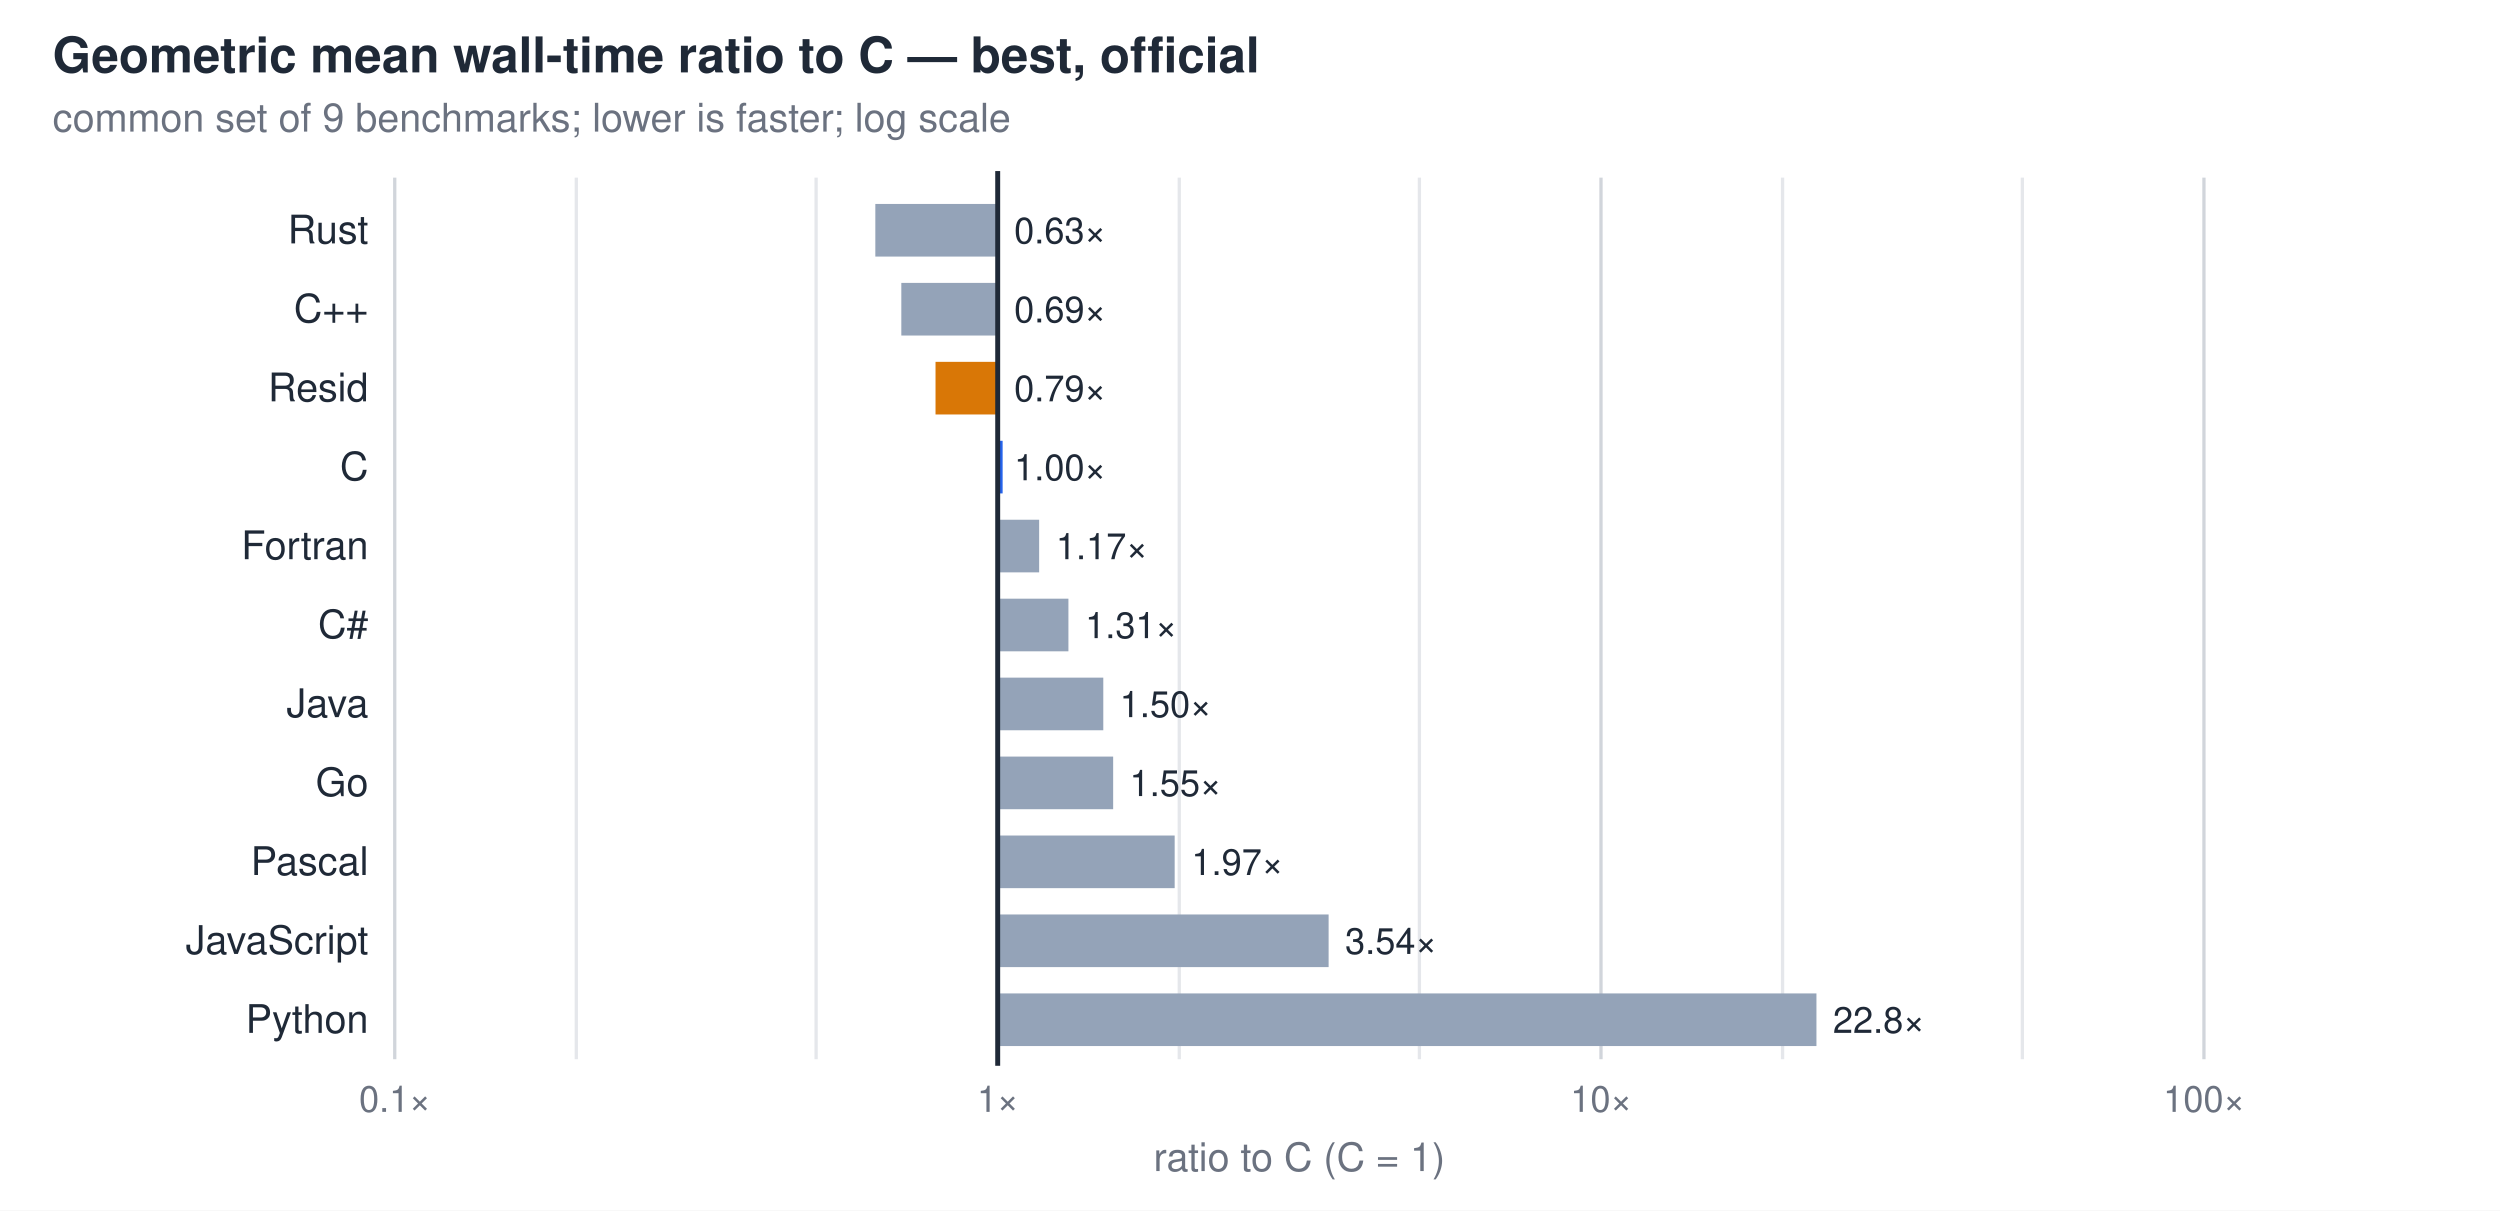
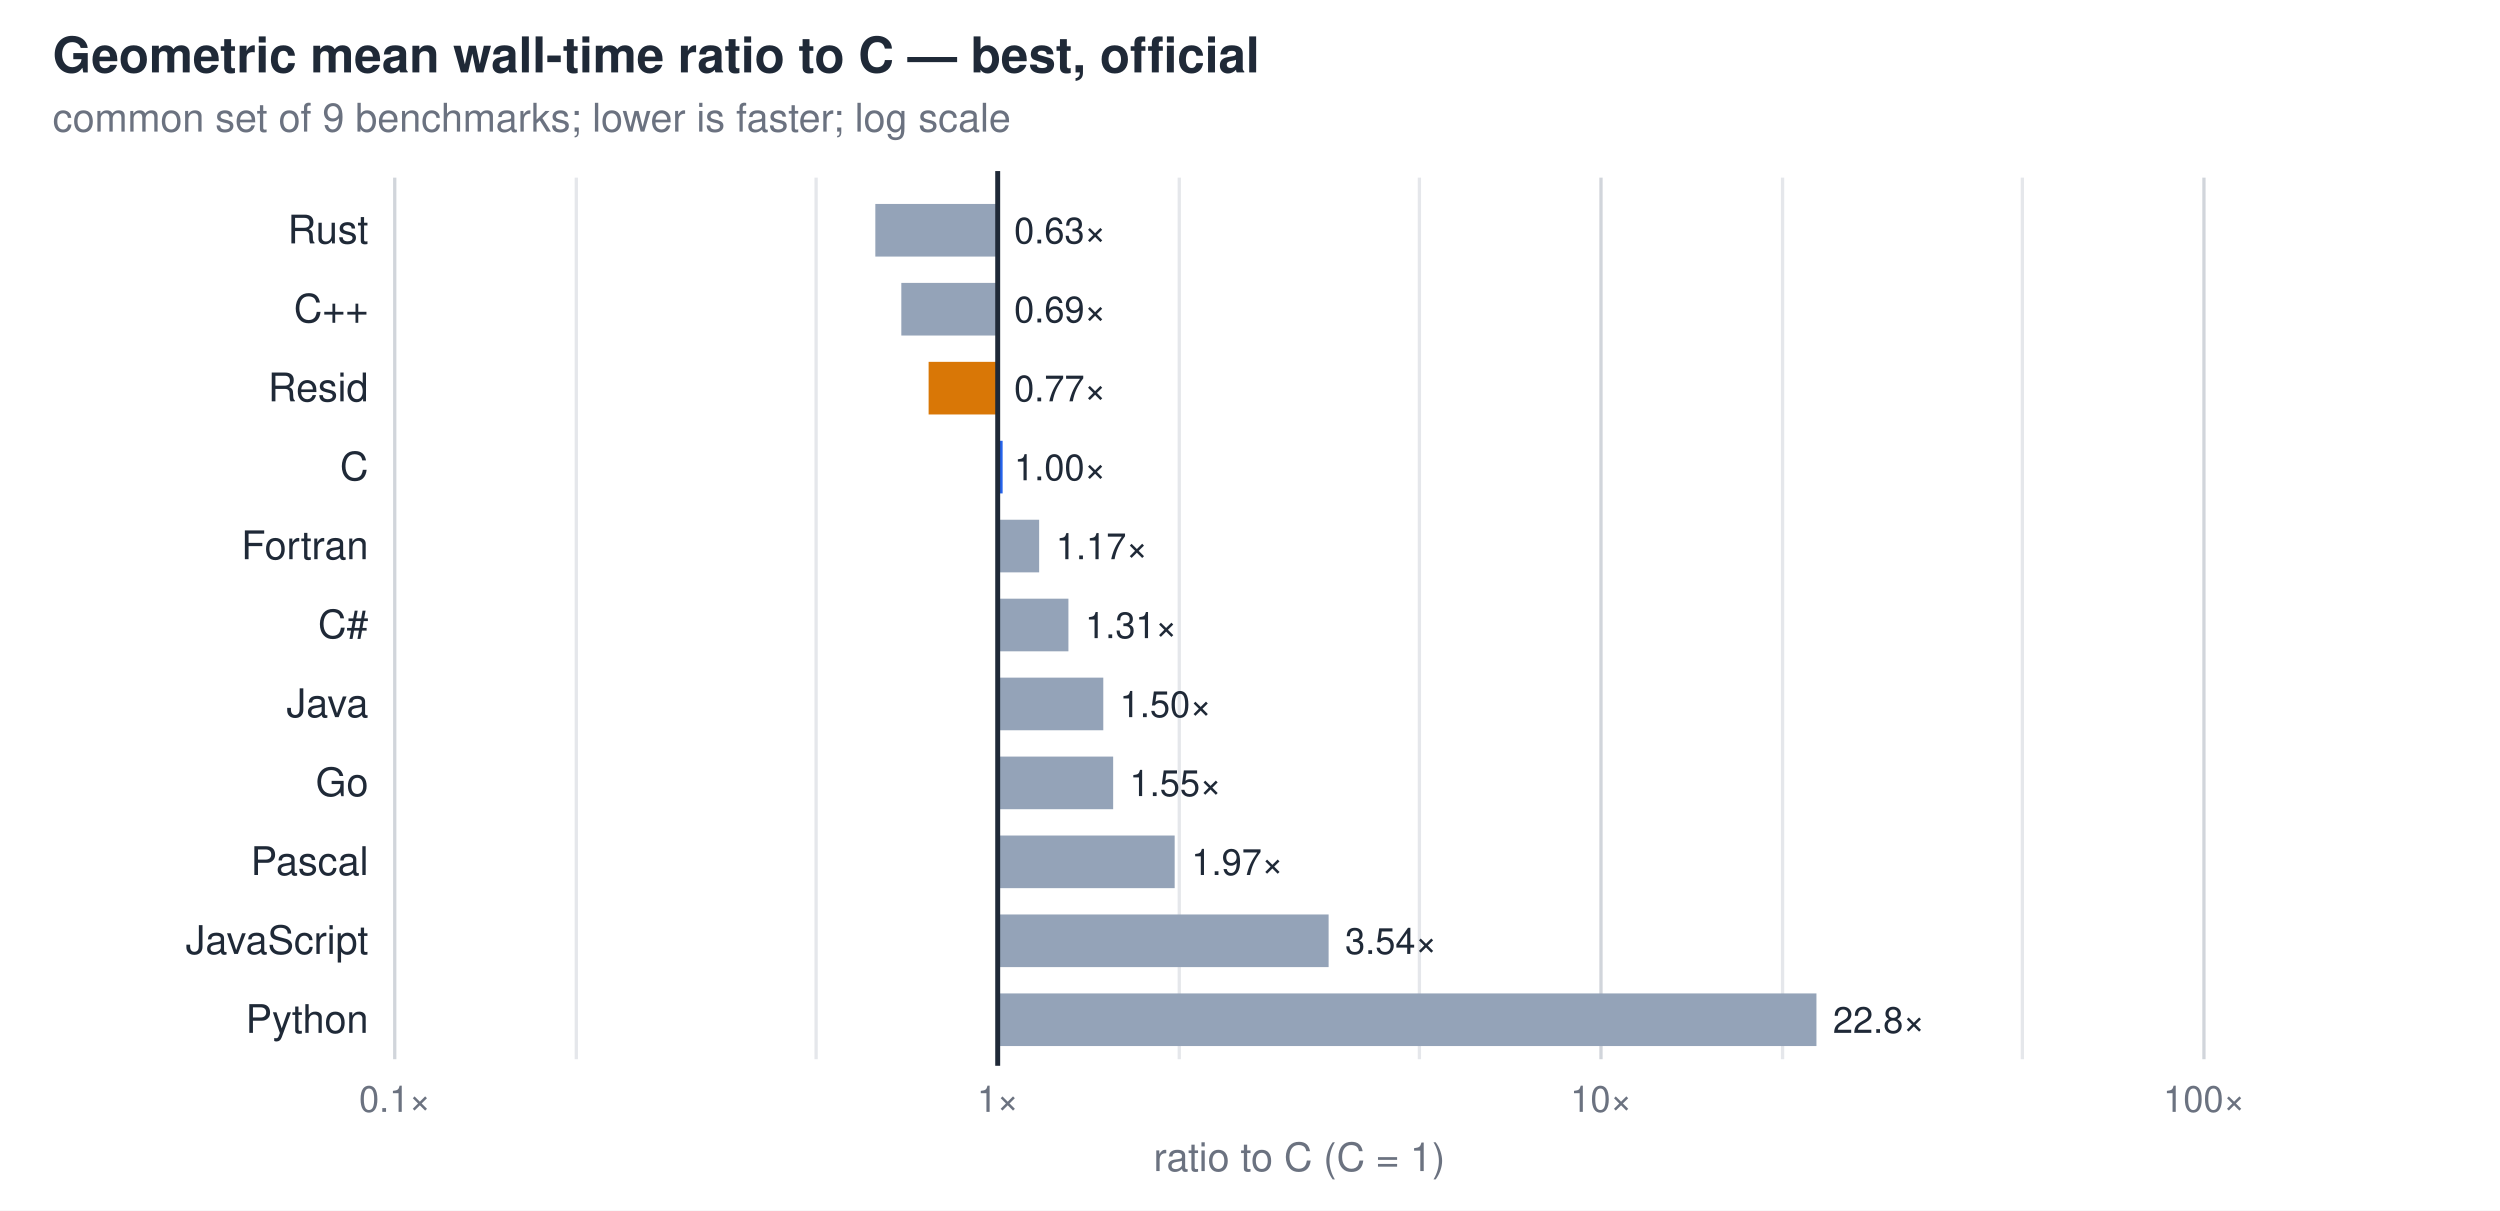
<svg xmlns="http://www.w3.org/2000/svg" width="760" height="368" viewBox="0 0 760 368" font-family="Helvetica, Arial, sans-serif" font-size="12">
  <rect x="0" y="0" width="760" height="368" fill="#ffffff" />
  <text x="16" y="22" font-size="15" font-weight="bold" fill="#1f2937">Geometric mean wall-time ratio to C — best, official</text>
  <text x="16" y="40" fill="#6b7280">common set of 9 benchmarks; lower is faster; log scale</text>
  <line x1="120.0" y1="54" x2="120.0" y2="322" stroke="#d1d5db" stroke-width="1" />
  <text x="120.0" y="338" text-anchor="middle" fill="#6b7280" font-size="11">0.1×</text>
  <line x1="175.2" y1="54" x2="175.2" y2="322" stroke="#e5e7eb" stroke-width="1" />
  <line x1="248.1" y1="54" x2="248.1" y2="322" stroke="#e5e7eb" stroke-width="1" />
  <line x1="303.3" y1="54" x2="303.3" y2="322" stroke="#d1d5db" stroke-width="1" />
  <text x="303.3" y="338" text-anchor="middle" fill="#6b7280" font-size="11">1×</text>
  <line x1="358.5" y1="54" x2="358.5" y2="322" stroke="#e5e7eb" stroke-width="1" />
  <line x1="431.5" y1="54" x2="431.5" y2="322" stroke="#e5e7eb" stroke-width="1" />
  <line x1="486.7" y1="54" x2="486.7" y2="322" stroke="#d1d5db" stroke-width="1" />
  <text x="486.7" y="338" text-anchor="middle" fill="#6b7280" font-size="11">10×</text>
  <line x1="541.9" y1="54" x2="541.9" y2="322" stroke="#e5e7eb" stroke-width="1" />
  <line x1="614.8" y1="54" x2="614.8" y2="322" stroke="#e5e7eb" stroke-width="1" />
  <line x1="670.0" y1="54" x2="670.0" y2="322" stroke="#d1d5db" stroke-width="1" />
  <text x="670.0" y="338" text-anchor="middle" fill="#6b7280" font-size="11">100×</text>
  <text x="112" y="74.0" text-anchor="end" fill="#1f2937">Rust</text>
  <rect x="266.1" y="62" width="37.2" height="16" fill="#94a3b8" />
  <text x="308.3" y="74.0" fill="#1f2937" font-size="11">0.63×</text>
  <text x="112" y="98.0" text-anchor="end" fill="#1f2937">C++</text>
  <rect x="274.0" y="86" width="29.3" height="16" fill="#94a3b8" />
  <text x="308.3" y="98.0" fill="#1f2937" font-size="11">0.69×</text>
  <text x="112" y="122.0" text-anchor="end" fill="#1f2937">Resid</text>
-   <rect x="284.4" y="110" width="18.9" height="16" fill="#d97706" />
-   <text x="308.3" y="122.0" fill="#1f2937" font-size="11">0.79×</text>
+   <rect x="282.3" y="110" width="21.0" height="16" fill="#d97706" />
+   <text x="308.3" y="122.0" fill="#1f2937" font-size="11">0.77×</text>
  <text x="112" y="146.0" text-anchor="end" fill="#1f2937">C</text>
  <rect x="303.3" y="134" width="1.5" height="16" fill="#2563eb" />
  <text x="308.3" y="146.0" fill="#1f2937" font-size="11">1.00×</text>
  <text x="112" y="170.0" text-anchor="end" fill="#1f2937">Fortran</text>
  <rect x="303.3" y="158" width="12.6" height="16" fill="#94a3b8" />
  <text x="321.0" y="170.0" fill="#1f2937" font-size="11">1.17×</text>
  <text x="112" y="194.0" text-anchor="end" fill="#1f2937">C#</text>
  <rect x="303.3" y="182" width="21.5" height="16" fill="#94a3b8" />
  <text x="329.9" y="194.0" fill="#1f2937" font-size="11">1.31×</text>
  <text x="112" y="218.0" text-anchor="end" fill="#1f2937">Java</text>
  <rect x="303.3" y="206" width="32.1" height="16" fill="#94a3b8" />
  <text x="340.4" y="218.0" fill="#1f2937" font-size="11">1.50×</text>
  <text x="112" y="242.0" text-anchor="end" fill="#1f2937">Go</text>
  <rect x="303.3" y="230" width="35.1" height="16" fill="#94a3b8" />
  <text x="343.4" y="242.0" fill="#1f2937" font-size="11">1.55×</text>
  <text x="112" y="266.0" text-anchor="end" fill="#1f2937">Pascal</text>
  <rect x="303.3" y="254" width="53.8" height="16" fill="#94a3b8" />
  <text x="362.2" y="266.0" fill="#1f2937" font-size="11">1.97×</text>
  <text x="112" y="290.0" text-anchor="end" fill="#1f2937">JavaScript</text>
  <rect x="303.3" y="278" width="100.6" height="16" fill="#94a3b8" />
  <text x="408.9" y="290.0" fill="#1f2937" font-size="11">3.54×</text>
  <text x="112" y="314.0" text-anchor="end" fill="#1f2937">Python</text>
  <rect x="303.3" y="302" width="248.9" height="16" fill="#94a3b8" />
  <text x="557.2" y="314.0" fill="#1f2937" font-size="11">22.8×</text>
  <line x1="303.3" y1="52" x2="303.3" y2="324" stroke="#1f2937" stroke-width="1.5" />
  <text x="395.0" y="356" text-anchor="middle" fill="#6b7280">ratio to C (C = 1)</text>
</svg>
